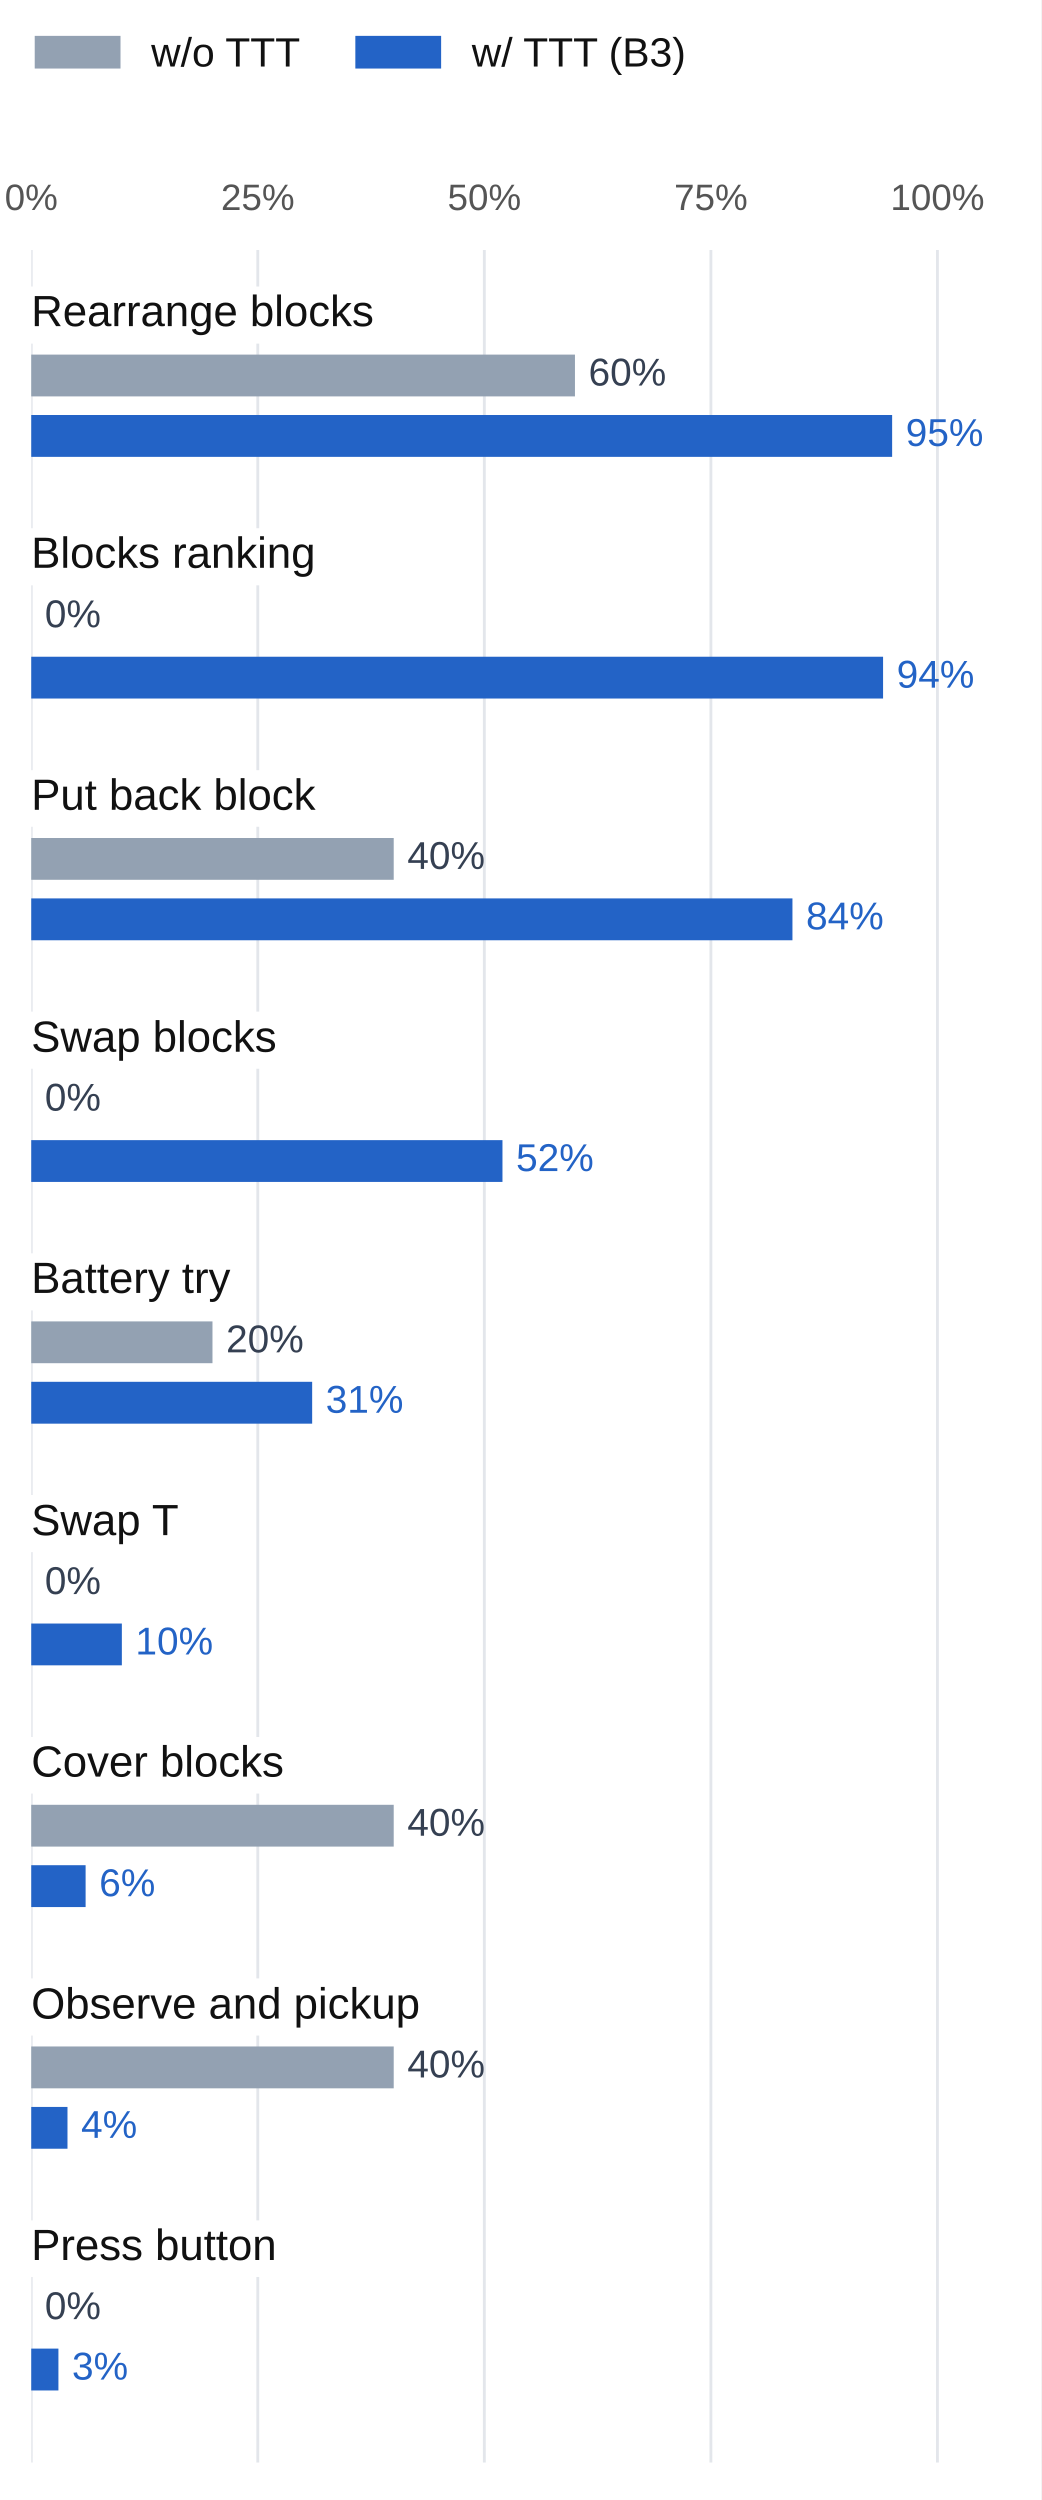
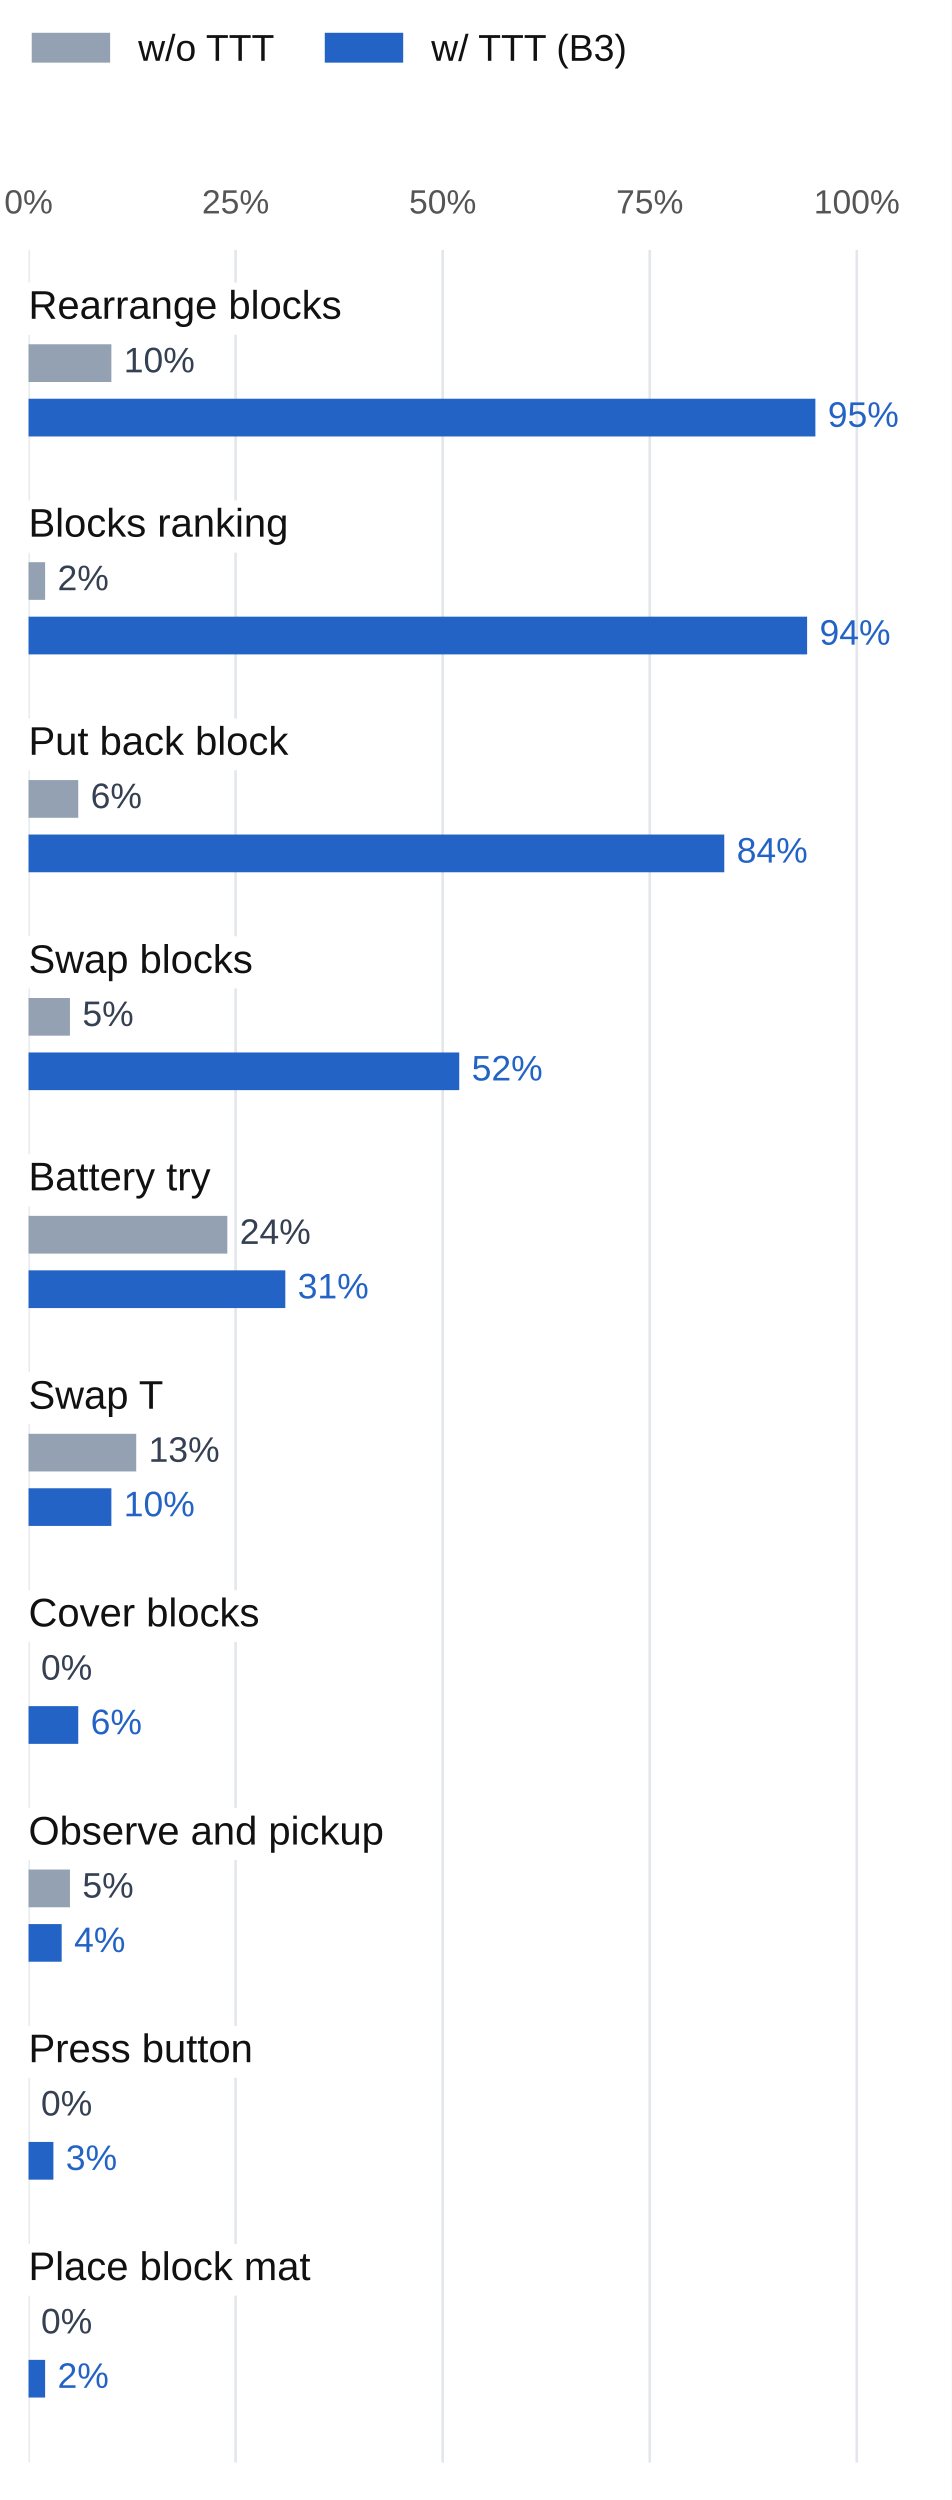
- <svg xmlns="http://www.w3.org/2000/svg" width="254.88pt" height="612pt" viewBox="0 0 254.88 612" version="1.1">
+ <svg xmlns="http://www.w3.org/2000/svg" width="254.88pt" height="669.6pt" viewBox="0 0 254.88 669.6" version="1.1">
  <defs>
    <style type="text/css">*{stroke-linejoin: round; stroke-linecap: butt}</style>
  </defs>
  <g id="figure_1">
    <g id="patch_1">
-       <path d="M 0 612  L 254.88 612  L 254.88 0  L 0 0  z " style="fill: #ffffff" />
+       <path d="M 0 669.6  L 254.88 669.6  L 254.88 0  L 0 0  z " style="fill: #ffffff" />
    </g>
    <g id="axes_1">
      <g id="patch_2">
-         <path d="M 7.646 602.82  L 247.234 602.82  L 247.234 61.2  L 7.646 61.2  z " style="fill: #ffffff" />
+         <path d="M 7.646 659.556  L 247.234 659.556  L 247.234 66.96  L 7.646 66.96  z " style="fill: #ffffff" />
      </g>
      <g id="matplotlib.axis_1">
        <g id="xtick_1">
          <g id="line2d_1">
-             <path d="M 7.646 602.82  L 7.646 61.2  " clip-path="url(#pb4b60ea650)" style="fill: none; stroke: #e3e6eb; stroke-width: 0.7; stroke-linecap: square" />
+             <path d="M 7.646 659.556  L 7.646 66.96  " clip-path="url(#pe939abae8d)" style="fill: none; stroke: #e3e6eb; stroke-width: 0.7; stroke-linecap: square" />
          </g>
          <g id="line2d_2" />
          <g id="text_1">
-             <text style="fill: #555555; font: 9px 'Arial'; text-anchor: middle" x="7.646" y="51.411" transform="rotate(-0 7.6464 51.41125)">0%</text>
+             <text style="fill: #555555; font: 9px 'Arial'; text-anchor: middle" x="7.646" y="57.171" transform="rotate(-0 7.6464 57.17125)">0%</text>
          </g>
        </g>
        <g id="xtick_2">
          <g id="line2d_3">
-             <path d="M 63.106 602.82  L 63.106 61.2  " clip-path="url(#pb4b60ea650)" style="fill: none; stroke: #e3e6eb; stroke-width: 0.7; stroke-linecap: square" />
+             <path d="M 63.106 659.556  L 63.106 66.96  " clip-path="url(#pe939abae8d)" style="fill: none; stroke: #e3e6eb; stroke-width: 0.7; stroke-linecap: square" />
          </g>
          <g id="line2d_4" />
          <g id="text_2">
-             <text style="fill: #555555; font: 9px 'Arial'; text-anchor: middle" x="63.106" y="51.411" transform="rotate(-0 63.1064 51.41125)">25%</text>
+             <text style="fill: #555555; font: 9px 'Arial'; text-anchor: middle" x="63.106" y="57.171" transform="rotate(-0 63.1064 57.17125)">25%</text>
          </g>
        </g>
        <g id="xtick_3">
          <g id="line2d_5">
-             <path d="M 118.566 602.82  L 118.566 61.2  " clip-path="url(#pb4b60ea650)" style="fill: none; stroke: #e3e6eb; stroke-width: 0.7; stroke-linecap: square" />
+             <path d="M 118.566 659.556  L 118.566 66.96  " clip-path="url(#pe939abae8d)" style="fill: none; stroke: #e3e6eb; stroke-width: 0.7; stroke-linecap: square" />
          </g>
          <g id="line2d_6" />
          <g id="text_3">
-             <text style="fill: #555555; font: 9px 'Arial'; text-anchor: middle" x="118.566" y="51.411" transform="rotate(-0 118.5664 51.41125)">50%</text>
+             <text style="fill: #555555; font: 9px 'Arial'; text-anchor: middle" x="118.566" y="57.171" transform="rotate(-0 118.5664 57.17125)">50%</text>
          </g>
        </g>
        <g id="xtick_4">
          <g id="line2d_7">
-             <path d="M 174.026 602.82  L 174.026 61.2  " clip-path="url(#pb4b60ea650)" style="fill: none; stroke: #e3e6eb; stroke-width: 0.7; stroke-linecap: square" />
+             <path d="M 174.026 659.556  L 174.026 66.96  " clip-path="url(#pe939abae8d)" style="fill: none; stroke: #e3e6eb; stroke-width: 0.7; stroke-linecap: square" />
          </g>
          <g id="line2d_8" />
          <g id="text_4">
-             <text style="fill: #555555; font: 9px 'Arial'; text-anchor: middle" x="174.026" y="51.411" transform="rotate(-0 174.0264 51.41125)">75%</text>
+             <text style="fill: #555555; font: 9px 'Arial'; text-anchor: middle" x="174.026" y="57.171" transform="rotate(-0 174.0264 57.17125)">75%</text>
          </g>
        </g>
        <g id="xtick_5">
          <g id="line2d_9">
-             <path d="M 229.486 602.82  L 229.486 61.2  " clip-path="url(#pb4b60ea650)" style="fill: none; stroke: #e3e6eb; stroke-width: 0.7; stroke-linecap: square" />
+             <path d="M 229.486 659.556  L 229.486 66.96  " clip-path="url(#pe939abae8d)" style="fill: none; stroke: #e3e6eb; stroke-width: 0.7; stroke-linecap: square" />
          </g>
          <g id="line2d_10" />
          <g id="text_5">
-             <text style="fill: #555555; font: 9px 'Arial'; text-anchor: middle" x="229.486" y="51.411" transform="rotate(-0 229.4864 51.41125)">100%</text>
+             <text style="fill: #555555; font: 9px 'Arial'; text-anchor: middle" x="229.486" y="57.171" transform="rotate(-0 229.4864 57.17125)">100%</text>
          </g>
        </g>
      </g>
      <g id="matplotlib.axis_2" />
      <g id="patch_3">
-         <path d="M 7.646 86.802  L 140.75 86.802  L 140.75 97.043  L 7.646 97.043  z " clip-path="url(#pb4b60ea650)" style="fill: #93a1b2" />
+         <path d="M 7.646 92.213  L 29.83 92.213  L 29.83 102.314  L 7.646 102.314  z " clip-path="url(#pe939abae8d)" style="fill: #93a1b2" />
      </g>
      <g id="patch_4">
-         <path d="M 7.646 101.594  L 218.394 101.594  L 218.394 111.835  L 7.646 111.835  z " clip-path="url(#pb4b60ea650)" style="fill: #2363c6" />
+         <path d="M 7.646 106.803  L 218.394 106.803  L 218.394 116.904  L 7.646 116.904  z " clip-path="url(#pe939abae8d)" style="fill: #2363c6" />
      </g>
      <g id="patch_5">
-         <path d="M 7.646 145.97  L 7.646 145.97  L 7.646 156.211  L 7.646 156.211  z " clip-path="url(#pb4b60ea650)" style="fill: #93a1b2" />
+         <path d="M 7.646 150.574  L 12.083 150.574  L 12.083 160.675  L 7.646 160.675  z " clip-path="url(#pe939abae8d)" style="fill: #93a1b2" />
      </g>
      <g id="patch_6">
-         <path d="M 7.646 160.762  L 216.176 160.762  L 216.176 171.003  L 7.646 171.003  z " clip-path="url(#pb4b60ea650)" style="fill: #2363c6" />
+         <path d="M 7.646 165.165  L 216.176 165.165  L 216.176 175.266  L 7.646 175.266  z " clip-path="url(#pe939abae8d)" style="fill: #2363c6" />
      </g>
      <g id="patch_7">
-         <path d="M 7.646 205.139  L 96.382 205.139  L 96.382 215.38  L 7.646 215.38  z " clip-path="url(#pb4b60ea650)" style="fill: #93a1b2" />
+         <path d="M 7.646 208.936  L 20.957 208.936  L 20.957 219.037  L 7.646 219.037  z " clip-path="url(#pe939abae8d)" style="fill: #93a1b2" />
      </g>
      <g id="patch_8">
-         <path d="M 7.646 219.931  L 193.992 219.931  L 193.992 230.172  L 7.646 230.172  z " clip-path="url(#pb4b60ea650)" style="fill: #2363c6" />
+         <path d="M 7.646 223.527  L 193.992 223.527  L 193.992 233.628  L 7.646 233.628  z " clip-path="url(#pe939abae8d)" style="fill: #2363c6" />
      </g>
      <g id="patch_9">
-         <path d="M 7.646 264.308  L 7.646 264.308  L 7.646 274.548  L 7.646 274.548  z " clip-path="url(#pb4b60ea650)" style="fill: #93a1b2" />
+         <path d="M 7.646 267.298  L 18.738 267.298  L 18.738 277.399  L 7.646 277.399  z " clip-path="url(#pe939abae8d)" style="fill: #93a1b2" />
      </g>
      <g id="patch_10">
-         <path d="M 7.646 279.1  L 123.003 279.1  L 123.003 289.34  L 7.646 289.34  z " clip-path="url(#pb4b60ea650)" style="fill: #2363c6" />
+         <path d="M 7.646 281.888  L 123.003 281.888  L 123.003 291.989  L 7.646 291.989  z " clip-path="url(#pe939abae8d)" style="fill: #2363c6" />
      </g>
      <g id="patch_11">
-         <path d="M 7.646 323.476  L 52.014 323.476  L 52.014 333.717  L 7.646 333.717  z " clip-path="url(#pb4b60ea650)" style="fill: #93a1b2" />
+         <path d="M 7.646 325.66  L 60.888 325.66  L 60.888 335.761  L 7.646 335.761  z " clip-path="url(#pe939abae8d)" style="fill: #93a1b2" />
      </g>
      <g id="patch_12">
-         <path d="M 7.646 338.268  L 76.417 338.268  L 76.417 348.509  L 7.646 348.509  z " clip-path="url(#pb4b60ea650)" style="fill: #2363c6" />
+         <path d="M 7.646 340.25  L 76.417 340.25  L 76.417 350.351  L 7.646 350.351  z " clip-path="url(#pe939abae8d)" style="fill: #2363c6" />
      </g>
      <g id="patch_13">
-         <path d="M 7.646 382.645  L 7.646 382.645  L 7.646 392.885  L 7.646 392.885  z " clip-path="url(#pb4b60ea650)" style="fill: #93a1b2" />
+         <path d="M 7.646 384.021  L 36.486 384.021  L 36.486 394.122  L 7.646 394.122  z " clip-path="url(#pe939abae8d)" style="fill: #93a1b2" />
      </g>
      <g id="patch_14">
-         <path d="M 7.646 397.437  L 29.83 397.437  L 29.83 407.678  L 7.646 407.678  z " clip-path="url(#pb4b60ea650)" style="fill: #2363c6" />
+         <path d="M 7.646 398.612  L 29.83 398.612  L 29.83 408.713  L 7.646 408.713  z " clip-path="url(#pe939abae8d)" style="fill: #2363c6" />
      </g>
      <g id="patch_15">
-         <path d="M 7.646 441.813  L 96.382 441.813  L 96.382 452.054  L 7.646 452.054  z " clip-path="url(#pb4b60ea650)" style="fill: #93a1b2" />
+         <path d="M 7.646 442.383  L 7.646 442.383  L 7.646 452.484  L 7.646 452.484  z " clip-path="url(#pe939abae8d)" style="fill: #93a1b2" />
      </g>
      <g id="patch_16">
-         <path d="M 7.646 456.605  L 20.957 456.605  L 20.957 466.846  L 7.646 466.846  z " clip-path="url(#pb4b60ea650)" style="fill: #2363c6" />
+         <path d="M 7.646 456.973  L 20.957 456.973  L 20.957 467.075  L 7.646 467.075  z " clip-path="url(#pe939abae8d)" style="fill: #2363c6" />
      </g>
      <g id="patch_17">
-         <path d="M 7.646 500.982  L 96.382 500.982  L 96.382 511.223  L 7.646 511.223  z " clip-path="url(#pb4b60ea650)" style="fill: #93a1b2" />
+         <path d="M 7.646 500.745  L 18.738 500.745  L 18.738 510.846  L 7.646 510.846  z " clip-path="url(#pe939abae8d)" style="fill: #93a1b2" />
      </g>
      <g id="patch_18">
-         <path d="M 7.646 515.774  L 16.52 515.774  L 16.52 526.015  L 7.646 526.015  z " clip-path="url(#pb4b60ea650)" style="fill: #2363c6" />
+         <path d="M 7.646 515.335  L 16.52 515.335  L 16.52 525.436  L 7.646 525.436  z " clip-path="url(#pe939abae8d)" style="fill: #2363c6" />
      </g>
      <g id="patch_19">
-         <path d="M 7.646 560.15  L 7.646 560.15  L 7.646 570.391  L 7.646 570.391  z " clip-path="url(#pb4b60ea650)" style="fill: #93a1b2" />
+         <path d="M 7.646 559.106  L 7.646 559.106  L 7.646 569.208  L 7.646 569.208  z " clip-path="url(#pe939abae8d)" style="fill: #93a1b2" />
      </g>
      <g id="patch_20">
-         <path d="M 7.646 574.942  L 14.302 574.942  L 14.302 585.183  L 7.646 585.183  z " clip-path="url(#pb4b60ea650)" style="fill: #2363c6" />
+         <path d="M 7.646 573.697  L 14.302 573.697  L 14.302 583.798  L 7.646 583.798  z " clip-path="url(#pe939abae8d)" style="fill: #2363c6" />
+       </g>
+       <g id="patch_21">
+         <path d="M 7.646 617.468  L 7.646 617.468  L 7.646 627.569  L 7.646 627.569  z " clip-path="url(#pe939abae8d)" style="fill: #93a1b2" />
+       </g>
+       <g id="patch_22">
+         <path d="M 7.646 632.059  L 12.083 632.059  L 12.083 642.16  L 7.646 642.16  z " clip-path="url(#pe939abae8d)" style="fill: #2363c6" />
      </g>
      <g id="text_6">
-         <g id="patch_21">
-           <path d="M 5.613 84.118  L 93.534 84.118  L 93.534 70.142  L 5.613 70.142  z " style="fill: #ffffff" />
-         </g>
-         <text style="fill: #111111; font: 500 10.7px 'Arial'; text-anchor: start" x="7.646" y="79.833" transform="rotate(-0 7.6464 79.83342)">Rearrange blocks</text>
+         <g id="patch_23">
+           <path d="M 5.613 89.661  L 93.534 89.661  L 93.534 75.684  L 5.613 75.684  z " style="fill: #ffffff" />
+         </g>
+         <text style="fill: #111111; font: 500 10.7px 'Arial'; text-anchor: start" x="7.646" y="85.376" transform="rotate(-0 7.6464 85.37619)">Rearrange blocks</text>
      </g>
      <g id="text_7">
-         <text style="fill: #354052; font: 9.5px 'Arial'; text-anchor: start" x="144.078" y="94.378" transform="rotate(-0 144.078 94.37804)">60%</text>
+         <text style="fill: #354052; font: 9.5px 'Arial'; text-anchor: start" x="33.158" y="99.719" transform="rotate(-0 33.158 99.7191)">10%</text>
      </g>
      <g id="text_8">
-         <text style="fill: #2363c6; font: 9.5px 'Arial'; text-anchor: start" x="221.722" y="109.17" transform="rotate(-0 221.722 109.1702)">95%</text>
+         <text style="fill: #2363c6; font: 9.5px 'Arial'; text-anchor: start" x="221.722" y="114.31" transform="rotate(-0 221.722 114.3095)">95%</text>
      </g>
      <g id="text_9">
-         <g id="patch_22">
-           <path d="M 5.613 143.287  L 79.258 143.287  L 79.258 129.31  L 5.613 129.31  z " style="fill: #ffffff" />
-         </g>
-         <text style="fill: #111111; font: 500 10.7px 'Arial'; text-anchor: start" x="7.646" y="139.002" transform="rotate(-0 7.6464 139.002)">Blocks ranking</text>
+         <g id="patch_24">
+           <path d="M 5.613 148.023  L 79.258 148.023  L 79.258 134.046  L 5.613 134.046  z " style="fill: #ffffff" />
+         </g>
+         <text style="fill: #111111; font: 500 10.7px 'Arial'; text-anchor: start" x="7.646" y="143.738" transform="rotate(-0 7.6464 143.7379)">Blocks ranking</text>
      </g>
      <g id="text_10">
-         <text style="fill: #354052; font: 9.5px 'Arial'; text-anchor: start" x="10.974" y="153.547" transform="rotate(-0 10.974 153.5466)">0%</text>
+         <text style="fill: #354052; font: 9.5px 'Arial'; text-anchor: start" x="15.411" y="158.081" transform="rotate(-0 15.4108 158.0808)">2%</text>
      </g>
      <g id="text_11">
-         <text style="fill: #2363c6; font: 9.5px 'Arial'; text-anchor: start" x="219.504" y="168.339" transform="rotate(-0 219.5036 168.3388)">94%</text>
+         <text style="fill: #2363c6; font: 9.5px 'Arial'; text-anchor: start" x="219.504" y="172.671" transform="rotate(-0 219.5036 172.6713)">94%</text>
      </g>
      <g id="text_12">
-         <g id="patch_23">
-           <path d="M 5.613 202.393  L 79.263 202.393  L 79.263 188.541  L 5.613 188.541  z " style="fill: #ffffff" />
-         </g>
-         <text style="fill: #111111; font: 500 10.7px 'Arial'; text-anchor: start" x="7.646" y="198.233" transform="rotate(-0 7.6464 198.2333)">Put back block</text>
+         <g id="patch_25">
+           <path d="M 5.613 206.322  L 79.263 206.322  L 79.263 192.47  L 5.613 192.47  z " style="fill: #ffffff" />
+         </g>
+         <text style="fill: #111111; font: 500 10.7px 'Arial'; text-anchor: start" x="7.646" y="202.162" transform="rotate(-0 7.6464 202.1623)">Put back block</text>
      </g>
      <g id="text_13">
-         <text style="fill: #354052; font: 9.5px 'Arial'; text-anchor: start" x="99.71" y="212.715" transform="rotate(-0 99.71 212.7152)">40%</text>
+         <text style="fill: #354052; font: 9.5px 'Arial'; text-anchor: start" x="24.284" y="216.443" transform="rotate(-0 24.2844 216.4426)">6%</text>
      </g>
      <g id="text_14">
-         <text style="fill: #2363c6; font: 9.5px 'Arial'; text-anchor: start" x="197.32" y="227.507" transform="rotate(-0 197.3196 227.5073)">84%</text>
+         <text style="fill: #2363c6; font: 9.5px 'Arial'; text-anchor: start" x="197.32" y="231.033" transform="rotate(-0 197.3196 231.033)">84%</text>
      </g>
      <g id="text_15">
-         <g id="patch_24">
-           <path d="M 5.613 261.627  L 69.745 261.627  L 69.745 247.645  L 5.613 247.645  z " style="fill: #ffffff" />
-         </g>
-         <text style="fill: #111111; font: 500 10.7px 'Arial'; text-anchor: start" x="7.646" y="257.467" transform="rotate(-0 7.6464 257.467)">Swap blocks</text>
+         <g id="patch_26">
+           <path d="M 5.613 264.749  L 69.745 264.749  L 69.745 250.767  L 5.613 250.767  z " style="fill: #ffffff" />
+         </g>
+         <text style="fill: #111111; font: 500 10.7px 'Arial'; text-anchor: start" x="7.646" y="260.589" transform="rotate(-0 7.6464 260.5893)">Swap blocks</text>
      </g>
      <g id="text_16">
-         <text style="fill: #354052; font: 9.5px 'Arial'; text-anchor: start" x="10.974" y="271.884" transform="rotate(-0 10.974 271.8838)">0%</text>
+         <text style="fill: #354052; font: 9.5px 'Arial'; text-anchor: start" x="22.066" y="274.804" transform="rotate(-0 22.066 274.8043)">5%</text>
      </g>
      <g id="text_17">
-         <text style="fill: #2363c6; font: 9.5px 'Arial'; text-anchor: start" x="126.331" y="286.676" transform="rotate(-0 126.3308 286.6759)">52%</text>
+         <text style="fill: #2363c6; font: 9.5px 'Arial'; text-anchor: start" x="126.331" y="289.395" transform="rotate(-0 126.3308 289.3947)">52%</text>
      </g>
      <g id="text_18">
-         <g id="patch_25">
-           <path d="M 5.613 320.793  L 58.433 320.793  L 58.433 306.816  L 5.613 306.816  z " style="fill: #ffffff" />
-         </g>
-         <text style="fill: #111111; font: 500 10.7px 'Arial'; text-anchor: start" x="7.646" y="316.508" transform="rotate(-0 7.6464 316.5077)">Battery try</text>
+         <g id="patch_27">
+           <path d="M 5.613 323.108  L 58.433 323.108  L 58.433 309.131  L 5.613 309.131  z " style="fill: #ffffff" />
+         </g>
+         <text style="fill: #111111; font: 500 10.7px 'Arial'; text-anchor: start" x="7.646" y="318.823" transform="rotate(-0 7.6464 318.8231)">Battery try</text>
      </g>
      <g id="text_19">
-         <text style="fill: #354052; font: 9.5px 'Arial'; text-anchor: start" x="55.342" y="331.052" transform="rotate(-0 55.342 331.0523)">20%</text>
+         <text style="fill: #354052; font: 9.5px 'Arial'; text-anchor: start" x="64.216" y="333.166" transform="rotate(-0 64.2156 333.166)">24%</text>
      </g>
      <g id="text_20">
-         <text style="fill: #2363c6; font: 9.5px 'Arial'; text-anchor: start" x="79.744" y="345.844" transform="rotate(-0 79.7444 345.8445)">31%</text>
+         <text style="fill: #2363c6; font: 9.5px 'Arial'; text-anchor: start" x="79.744" y="347.756" transform="rotate(-0 79.7444 347.7564)">31%</text>
      </g>
      <g id="text_21">
-         <g id="patch_26">
-           <path d="M 5.613 379.964  L 45.765 379.964  L 45.765 365.982  L 5.613 365.982  z " style="fill: #ffffff" />
-         </g>
-         <text style="fill: #111111; font: 500 10.7px 'Arial'; text-anchor: start" x="7.646" y="375.804" transform="rotate(-0 7.6464 375.8042)">Swap T</text>
+         <g id="patch_28">
+           <path d="M 5.613 381.472  L 45.765 381.472  L 45.765 367.49  L 5.613 367.49  z " style="fill: #ffffff" />
+         </g>
+         <text style="fill: #111111; font: 500 10.7px 'Arial'; text-anchor: start" x="7.646" y="377.313" transform="rotate(-0 7.6464 377.3127)">Swap T</text>
      </g>
      <g id="text_22">
-         <text style="fill: #354052; font: 9.5px 'Arial'; text-anchor: start" x="10.974" y="390.221" transform="rotate(-0 10.974 390.2209)">0%</text>
+         <text style="fill: #354052; font: 9.5px 'Arial'; text-anchor: start" x="39.813" y="391.528" transform="rotate(-0 39.8132 391.5277)">13%</text>
      </g>
      <g id="text_23">
-         <text style="fill: #2363c6; font: 9.5px 'Arial'; text-anchor: start" x="33.158" y="405.013" transform="rotate(-0 33.158 405.013)">10%</text>
+         <text style="fill: #2363c6; font: 9.5px 'Arial'; text-anchor: start" x="33.158" y="406.118" transform="rotate(-0 33.158 406.1182)">10%</text>
      </g>
      <g id="text_24">
-         <g id="patch_27">
-           <path d="M 5.613 439.067  L 71.52 439.067  L 71.52 425.216  L 5.613 425.216  z " style="fill: #ffffff" />
-         </g>
-         <text style="fill: #111111; font: 500 10.7px 'Arial'; text-anchor: start" x="7.646" y="434.908" transform="rotate(-0 7.6464 434.9075)">Cover blocks</text>
+         <g id="patch_29">
+           <path d="M 5.613 439.769  L 71.52 439.769  L 71.52 425.917  L 5.613 425.917  z " style="fill: #ffffff" />
+         </g>
+         <text style="fill: #111111; font: 500 10.7px 'Arial'; text-anchor: start" x="7.646" y="435.609" transform="rotate(-0 7.6464 435.6093)">Cover blocks</text>
      </g>
      <g id="text_25">
-         <text style="fill: #354052; font: 9.5px 'Arial'; text-anchor: start" x="99.71" y="449.389" transform="rotate(-0 99.71 449.3895)">40%</text>
+         <text style="fill: #354052; font: 9.5px 'Arial'; text-anchor: start" x="10.974" y="449.889" transform="rotate(-0 10.974 449.8895)">0%</text>
      </g>
      <g id="text_26">
-         <text style="fill: #2363c6; font: 9.5px 'Arial'; text-anchor: start" x="24.284" y="464.182" transform="rotate(-0 24.2844 464.1816)">6%</text>
+         <text style="fill: #2363c6; font: 9.5px 'Arial'; text-anchor: start" x="24.284" y="464.48" transform="rotate(-0 24.2844 464.4799)">6%</text>
      </g>
      <g id="text_27">
-         <g id="patch_28">
-           <path d="M 5.613 498.304  L 104.839 498.304  L 104.839 484.316  L 5.613 484.316  z " style="fill: #ffffff" />
-         </g>
-         <text style="fill: #111111; font: 500 10.7px 'Arial'; text-anchor: start" x="7.646" y="494.145" transform="rotate(-0 7.6464 494.1447)">Observe and pickup</text>
+         <g id="patch_30">
+           <path d="M 5.613 498.199  L 104.839 498.199  L 104.839 484.211  L 5.613 484.211  z " style="fill: #ffffff" />
+         </g>
+         <text style="fill: #111111; font: 500 10.7px 'Arial'; text-anchor: start" x="7.646" y="494.04" transform="rotate(-0 7.6464 494.0395)">Observe and pickup</text>
      </g>
      <g id="text_28">
-         <text style="fill: #354052; font: 9.5px 'Arial'; text-anchor: start" x="99.71" y="508.558" transform="rotate(-0 99.71 508.558)">40%</text>
+         <text style="fill: #354052; font: 9.5px 'Arial'; text-anchor: start" x="22.066" y="508.251" transform="rotate(-0 22.066 508.2512)">5%</text>
      </g>
      <g id="text_29">
-         <text style="fill: #2363c6; font: 9.5px 'Arial'; text-anchor: start" x="19.848" y="523.35" transform="rotate(-0 19.8476 523.3502)">4%</text>
+         <text style="fill: #2363c6; font: 9.5px 'Arial'; text-anchor: start" x="19.848" y="522.842" transform="rotate(-0 19.8476 522.8416)">4%</text>
      </g>
      <g id="text_30">
-         <g id="patch_29">
-           <path d="M 5.613 557.404  L 69.748 557.404  L 69.748 543.553  L 5.613 543.553  z " style="fill: #ffffff" />
-         </g>
-         <text style="fill: #111111; font: 500 10.7px 'Arial'; text-anchor: start" x="7.646" y="553.245" transform="rotate(-0 7.6464 553.2447)">Press button</text>
+         <g id="patch_31">
+           <path d="M 5.613 556.492  L 69.748 556.492  L 69.748 542.641  L 5.613 542.641  z " style="fill: #ffffff" />
+         </g>
+         <text style="fill: #111111; font: 500 10.7px 'Arial'; text-anchor: start" x="7.646" y="552.333" transform="rotate(-0 7.6464 552.3327)">Press button</text>
      </g>
      <g id="text_31">
-         <text style="fill: #354052; font: 9.5px 'Arial'; text-anchor: start" x="10.974" y="567.727" transform="rotate(-0 10.974 567.7266)">0%</text>
+         <text style="fill: #354052; font: 9.5px 'Arial'; text-anchor: start" x="10.974" y="566.613" transform="rotate(-0 10.974 566.6129)">0%</text>
      </g>
      <g id="text_32">
-         <text style="fill: #2363c6; font: 9.5px 'Arial'; text-anchor: start" x="17.629" y="582.519" transform="rotate(-0 17.6292 582.5188)">3%</text>
+         <text style="fill: #2363c6; font: 9.5px 'Arial'; text-anchor: start" x="17.629" y="581.203" transform="rotate(-0 17.6292 581.2034)">3%</text>
+       </g>
+       <g id="text_33">
+         <g id="patch_32">
+           <path d="M 5.613 614.854  L 85.203 614.854  L 85.203 601.003  L 5.613 601.003  z " style="fill: #ffffff" />
+         </g>
+         <text style="fill: #111111; font: 500 10.7px 'Arial'; text-anchor: start" x="7.646" y="610.694" transform="rotate(-0 7.6464 610.6944)">Place block mat</text>
+       </g>
+       <g id="text_34">
+         <text style="fill: #354052; font: 9.5px 'Arial'; text-anchor: start" x="10.974" y="624.975" transform="rotate(-0 10.974 624.9746)">0%</text>
+       </g>
+       <g id="text_35">
+         <text style="fill: #2363c6; font: 9.5px 'Arial'; text-anchor: start" x="15.411" y="639.565" transform="rotate(-0 15.4108 639.5651)">2%</text>
      </g>
    </g>
    <g id="legend_1">
-       <g id="patch_30">
+       <g id="patch_33">
        <path d="M 9 16.28  L 29 16.28  L 29 9.28  L 9 9.28  z " style="fill: #93a1b2; stroke: #93a1b2; stroke-linejoin: miter" />
      </g>
-       <g id="text_33">
+       <g id="text_36">
        <text style="fill: #111111; font: 10px 'Arial'; text-anchor: start" x="37" y="16.28" transform="rotate(-0 37 16.27969)">w/o TTT</text>
      </g>
-       <g id="patch_31">
+       <g id="patch_34">
        <path d="M 87.487 16.28  L 107.487 16.28  L 107.487 9.28  L 87.487 9.28  z " style="fill: #2363c6; stroke: #2363c6; stroke-linejoin: miter" />
      </g>
-       <g id="text_34">
+       <g id="text_37">
        <text style="fill: #111111; font: 10px 'Arial'; text-anchor: start" x="115.487" y="16.28" transform="rotate(-0 115.4875 16.27969)">w/ TTT (B3)</text>
      </g>
    </g>
  </g>
  <defs>
-     <clipPath id="pb4b60ea650">
-       <rect x="7.646" y="61.2" width="239.587" height="541.62" />
+     <clipPath id="pe939abae8d">
+       <rect x="7.646" y="66.96" width="239.587" height="592.596" />
    </clipPath>
  </defs>
</svg>
